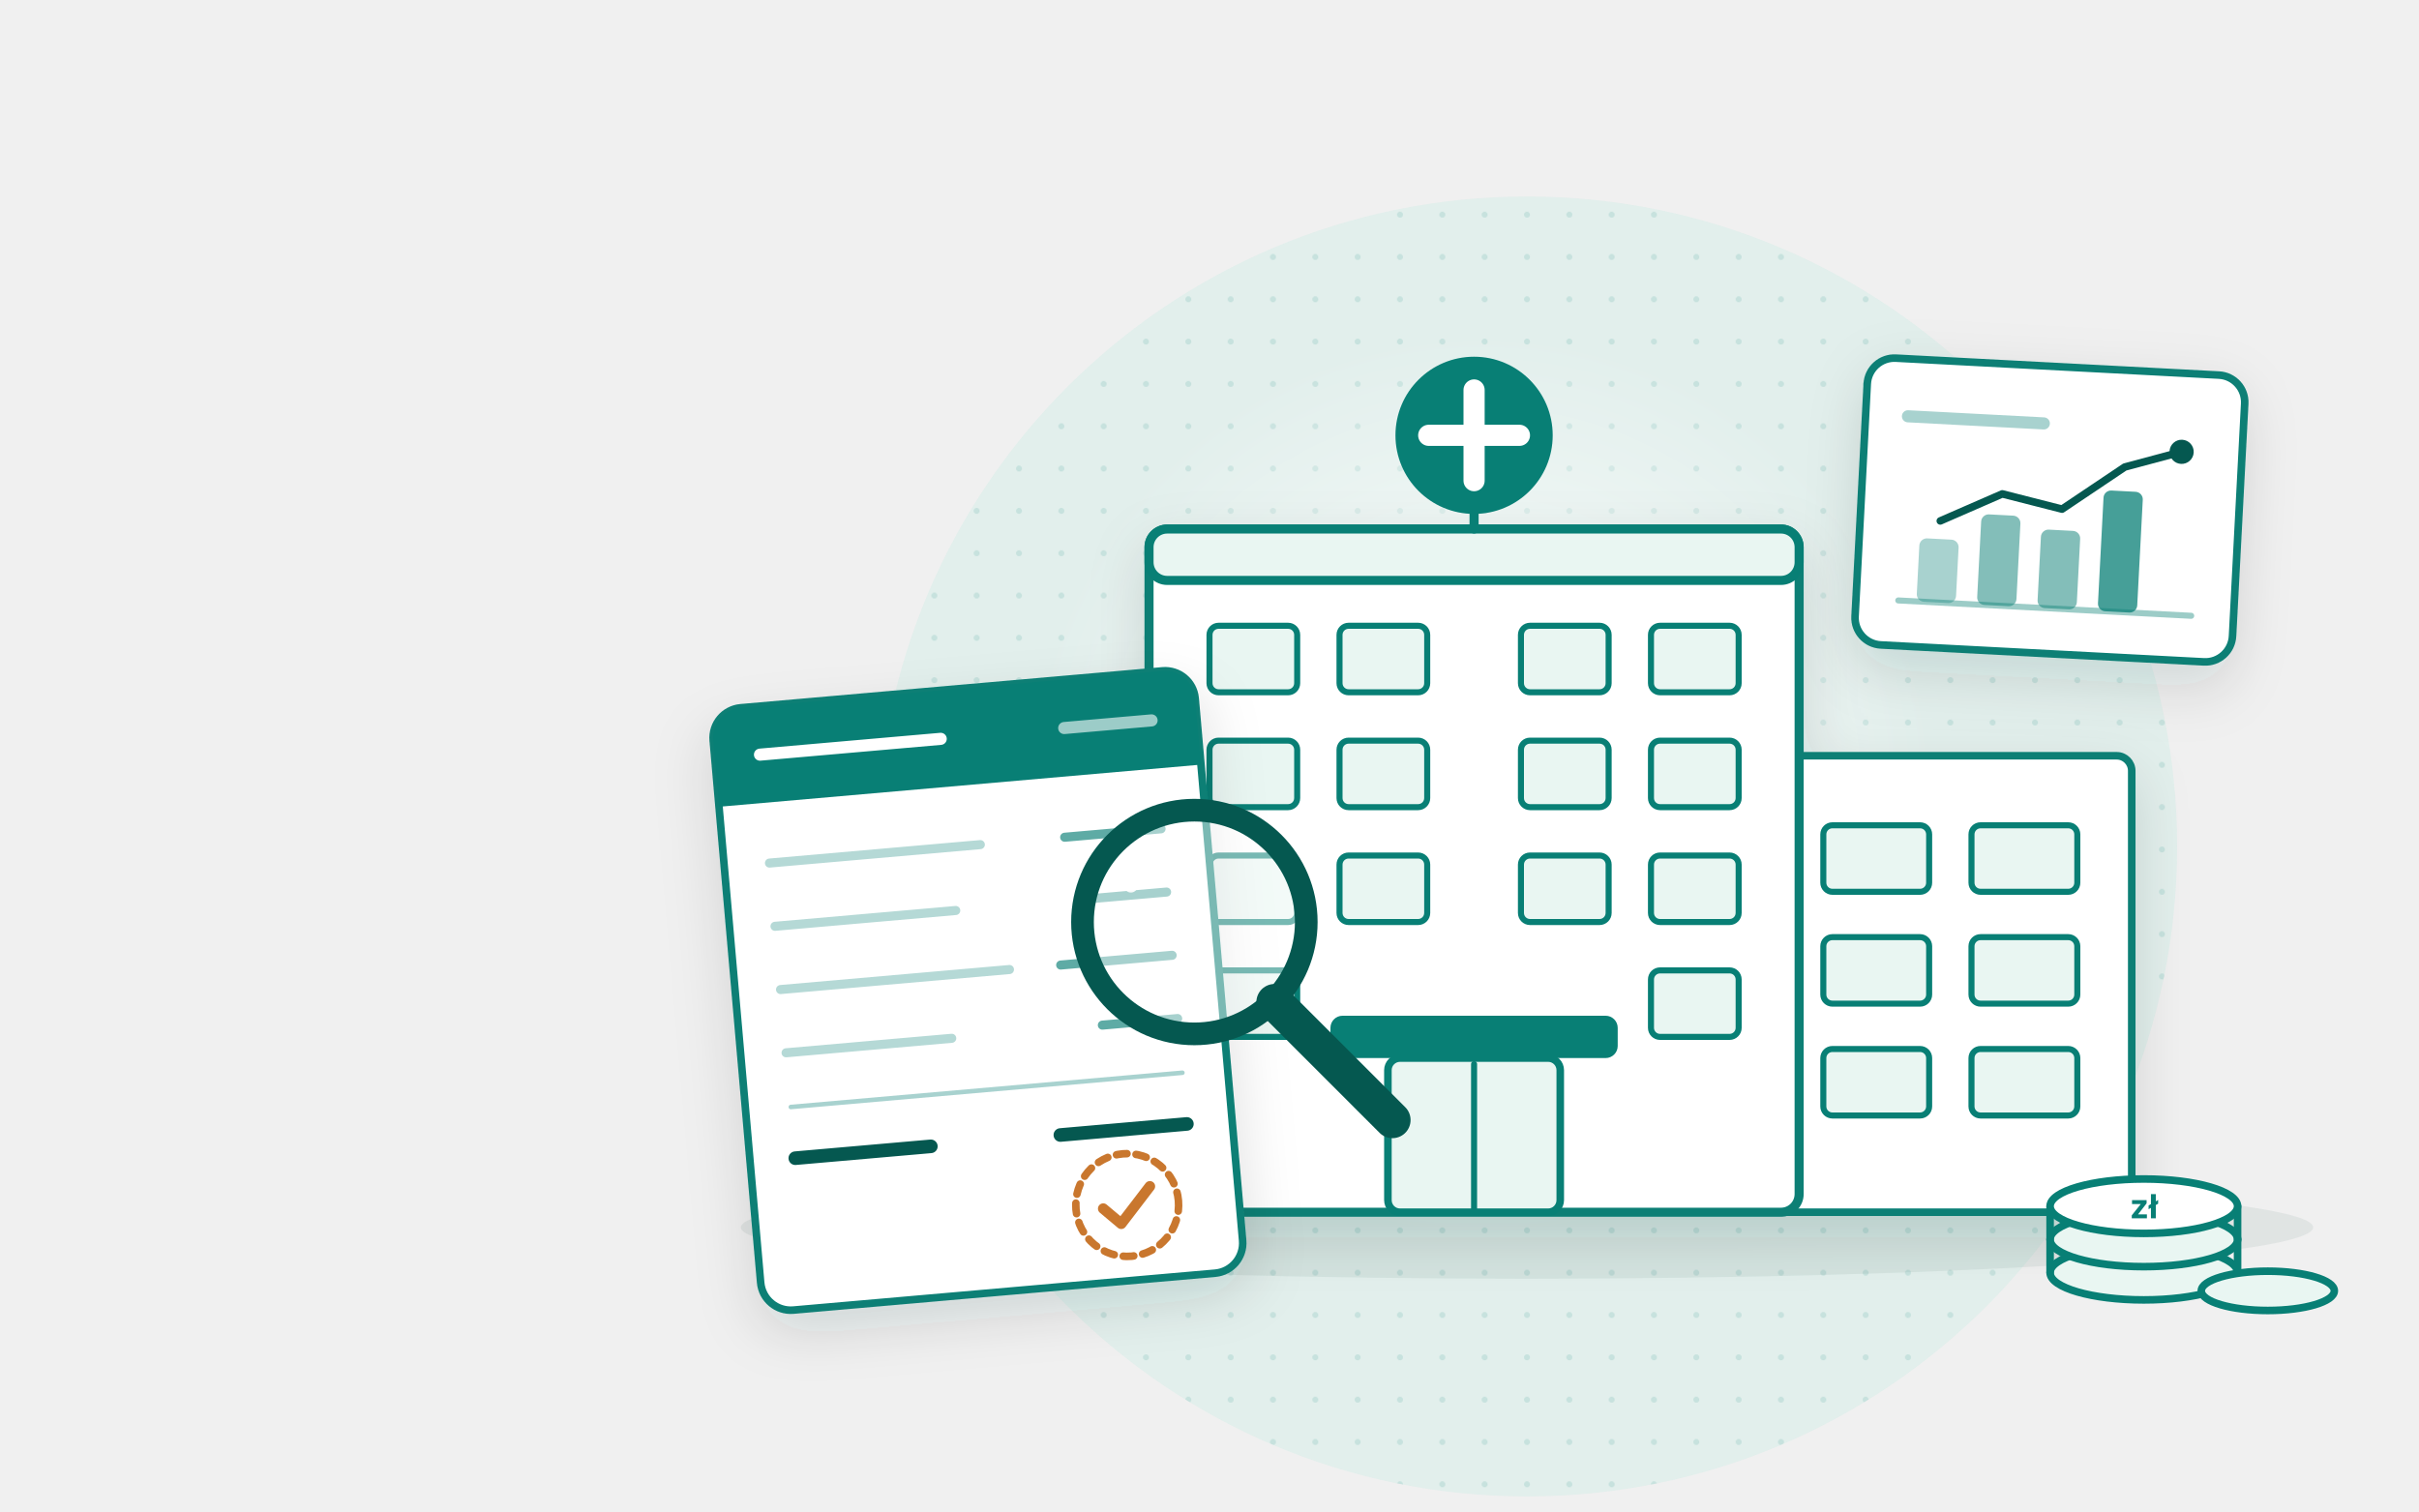
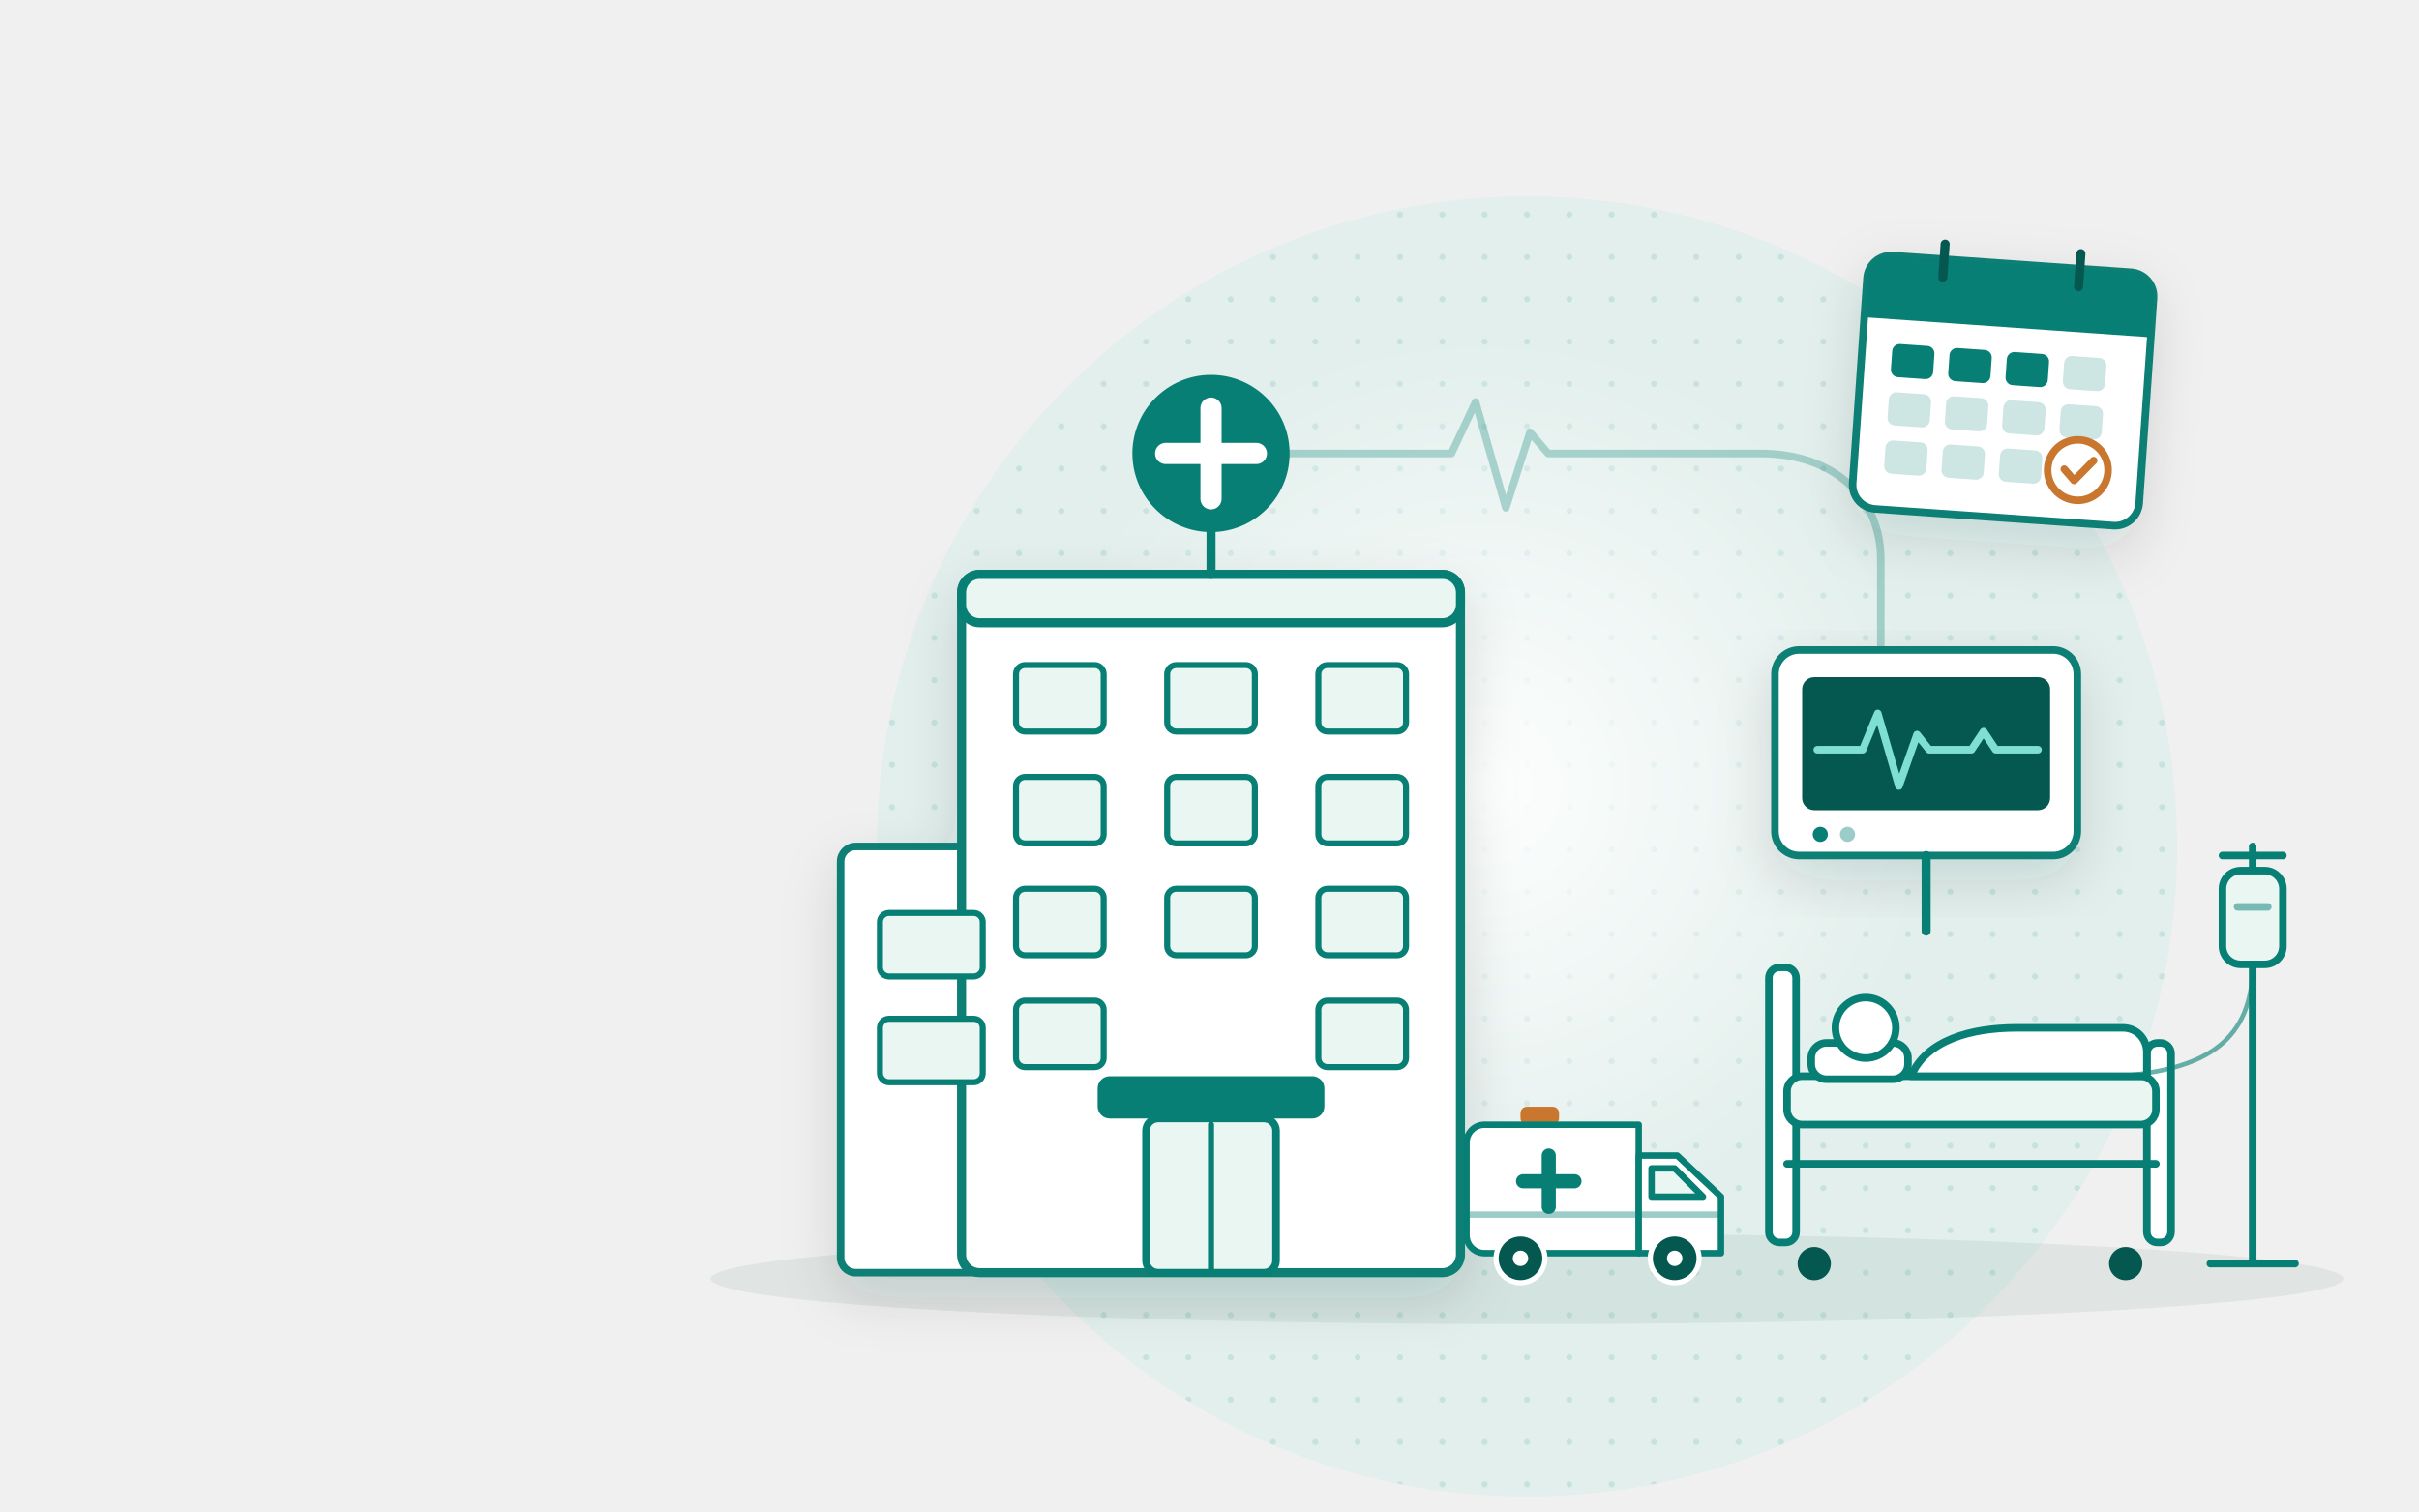
<svg xmlns="http://www.w3.org/2000/svg" viewBox="0 0 1600 1000" preserveAspectRatio="xMidYMid slice" fill="none" stroke-linecap="round" stroke-linejoin="round">
  <defs>
    <filter id="shadow" x="-20%" y="-20%" width="140%" height="150%">
      <feDropShadow dx="0" dy="14" stdDeviation="18" flood-color="#0b3a35" flood-opacity=".13" />
    </filter>
    <pattern id="dots" width="28" height="28" patternUnits="userSpaceOnUse">
      <circle cx="2" cy="2" r="2" fill="#087F75" fill-opacity=".12" />
    </pattern>
    <radialGradient id="halo" cx=".5" cy=".5" r=".5">
      <stop offset="0" stop-color="#ffffff" stop-opacity=".95" />
      <stop offset="1" stop-color="#ffffff" stop-opacity="0" />
    </radialGradient>
  </defs>
  <circle cx="1010" cy="560" r="430" fill="#DCEFEA" fill-opacity=".7" />
  <circle cx="1010" cy="560" r="430" fill="url(#dots)" />
  <circle cx="980" cy="520" r="300" fill="url(#halo)" />
-   <ellipse cx="1010" cy="812" rx="520" ry="34" fill="#0b3a35" fill-opacity=".07" />
+   <ellipse cx="1010" cy="846" rx="540" ry="30" fill="#0b3a35" fill-opacity=".07" />
+   <path d="M852 300H960l16-34 20 70 16-50 12 14H1164c50 0 80 30 80 70v60" stroke="#087F75" stroke-width="5" stroke-opacity=".3" />
  <g filter="url(#shadow)">
-     <rect x="590" y="540" width="190" height="262" rx="10" fill="#FFFFFF" stroke="#087F75" stroke-width="5" />
-     <rect x="1170" y="500" width="240" height="302" rx="10" fill="#FFFFFF" stroke="#087F75" stroke-width="5" />
-     <rect x="760" y="350" width="430" height="452" rx="12" fill="#FFFFFF" stroke="#087F75" stroke-width="6" />
+     <rect x="556" y="560" width="120" height="282" rx="10" fill="#FFFFFF" stroke="#087F75" stroke-width="5" />
+     <rect x="636" y="380" width="330" height="462" rx="12" fill="#FFFFFF" stroke="#087F75" stroke-width="6" />
  </g>
-   <rect x="760" y="350" width="430" height="34" rx="12" fill="#E9F6F2" stroke="#087F75" stroke-width="6" />
+   <rect x="636" y="380" width="330" height="32" rx="12" fill="#E9F6F2" stroke="#087F75" stroke-width="6" />
  <g fill="#E9F6F2" stroke="#087F75" stroke-width="4">
-     <rect x="800" y="414" width="58" height="44" rx="6" />
-     <rect x="886" y="414" width="58" height="44" rx="6" />
-     <rect x="1006" y="414" width="58" height="44" rx="6" />
-     <rect x="1092" y="414" width="58" height="44" rx="6" />
-     <rect x="800" y="490" width="58" height="44" rx="6" />
-     <rect x="886" y="490" width="58" height="44" rx="6" />
-     <rect x="1006" y="490" width="58" height="44" rx="6" />
-     <rect x="1092" y="490" width="58" height="44" rx="6" />
-     <rect x="800" y="566" width="58" height="44" rx="6" />
-     <rect x="886" y="566" width="58" height="44" rx="6" />
-     <rect x="1006" y="566" width="58" height="44" rx="6" />
-     <rect x="1092" y="566" width="58" height="44" rx="6" />
-     <rect x="800" y="642" width="58" height="44" rx="6" />
-     <rect x="1092" y="642" width="58" height="44" rx="6" />
-     <rect x="1206" y="546" width="70" height="44" rx="6" />
-     <rect x="1304" y="546" width="70" height="44" rx="6" />
-     <rect x="1206" y="620" width="70" height="44" rx="6" />
-     <rect x="1304" y="620" width="70" height="44" rx="6" />
-     <rect x="1206" y="694" width="70" height="44" rx="6" />
-     <rect x="1304" y="694" width="70" height="44" rx="6" />
-     <rect x="626" y="584" width="54" height="40" rx="6" />
-     <rect x="700" y="584" width="54" height="40" rx="6" />
+     <rect x="672" y="440" width="58" height="44" rx="6" />
+     <rect x="772" y="440" width="58" height="44" rx="6" />
+     <rect x="872" y="440" width="58" height="44" rx="6" />
+     <rect x="672" y="514" width="58" height="44" rx="6" />
+     <rect x="772" y="514" width="58" height="44" rx="6" />
+     <rect x="872" y="514" width="58" height="44" rx="6" />
+     <rect x="672" y="588" width="58" height="44" rx="6" />
+     <rect x="772" y="588" width="58" height="44" rx="6" />
+     <rect x="872" y="588" width="58" height="44" rx="6" />
+     <rect x="672" y="662" width="58" height="44" rx="6" />
+     <rect x="872" y="662" width="58" height="44" rx="6" />
+     <rect x="582" y="604" width="68" height="42" rx="6" />
+     <rect x="582" y="674" width="68" height="42" rx="6" />
  </g>
-   <rect x="918" y="700" width="114" height="102" rx="8" fill="#E9F6F2" stroke="#087F75" stroke-width="5" />
-   <line x1="975" y1="704" x2="975" y2="800" stroke="#087F75" stroke-width="4" />
-   <rect x="880" y="672" width="190" height="28" rx="8" fill="#087F75" />
-   <circle cx="975" cy="288" r="52" fill="#087F75" />
-   <path d="M975 258v60M945 288h60" stroke="#FFFFFF" stroke-width="14" />
-   <line x1="975" y1="340" x2="975" y2="350" stroke="#087F75" stroke-width="6" />
-   <g transform="translate(1236 236) rotate(3)">
-     <rect width="250" height="190" rx="18" fill="#FFFFFF" stroke="#087F75" stroke-width="5" filter="url(#shadow)" />
-     <line x1="28" y1="38" x2="118" y2="38" stroke="#087F75" stroke-width="8" stroke-opacity=".35" />
-     <line x1="28" y1="160" x2="222" y2="160" stroke="#087F75" stroke-width="4" stroke-opacity=".4" />
+   <rect x="758" y="740" width="86" height="102" rx="8" fill="#E9F6F2" stroke="#087F75" stroke-width="5" />
+   <line x1="801" y1="744" x2="801" y2="840" stroke="#087F75" stroke-width="4" />
+   <rect x="726" y="712" width="150" height="28" rx="8" fill="#087F75" />
+   <circle cx="801" cy="300" r="52" fill="#087F75" />
+   <path d="M801 270v60M771 300h60" stroke="#FFFFFF" stroke-width="14" />
+   <line x1="801" y1="352" x2="801" y2="380" stroke="#087F75" stroke-width="6" />
+   <g transform="matrix(.85 0 0 .85 145.5 127)">
+     <rect x="1012" y="712" width="30" height="14" rx="5" fill="#C9772E" />
+     <g stroke="#087F75" stroke-width="5">
+       <path d="M970 740a14 14 0 0 1 14-14h120v100h-120a14 14 0 0 1-14-14z" fill="#FFFFFF" />
+       <path d="M1104 750h30l34 32v44h-64z" fill="#FFFFFF" />
+       <path d="M1114 760h18l22 22h-40z" fill="#E9F6F2" />
+       <path d="M970 796h198" stroke-opacity=".4" />
+     </g>
+     <path d="M1034 750v40M1014 770h40" stroke="#087F75" stroke-width="11" />
+     <g fill="#055850" stroke="#FFFFFF" stroke-width="4">
+       <circle cx="1012" cy="830" r="19" />
+       <circle cx="1132" cy="830" r="19" />
+     </g>
+     <g fill="#FFFFFF">
+       <circle cx="1012" cy="830" r="6" />
+       <circle cx="1132" cy="830" r="6" />
+     </g>
+   </g>
+   <g transform="translate(-6 0)">
+     <g filter="url(#shadow)">
+       <rect x="1180" y="430" width="200" height="136" rx="16" fill="#FFFFFF" stroke="#087F75" stroke-width="5" />
+     </g>
+     <rect x="1198" y="448" width="164" height="88" rx="8" fill="#055850" />
+     <path d="M1208 496h30l10-24 14 48 12-34 8 10h28l8-12 8 12h28" stroke="#7FE0D2" stroke-width="5" />
    <g fill="#087F75">
-       <rect x="40" y="118" width="26" height="42" rx="5" fill-opacity=".35" />
-       <rect x="80" y="100" width="26" height="60" rx="5" fill-opacity=".5" />
-       <rect x="120" y="108" width="26" height="52" rx="5" fill-opacity=".5" />
-       <rect x="160" y="80" width="26" height="80" rx="5" fill-opacity=".75" />
+       <circle cx="1210" cy="552" r="5" />
+       <circle cx="1228" cy="552" r="5" fill-opacity=".4" />
    </g>
-     <path d="M53 106 L93 86 L133 94 L173 64 L210 52" stroke="#055850" stroke-width="5" />
-     <circle cx="210" cy="52" r="8" fill="#055850" />
+     <line x1="1280" y1="566" x2="1280" y2="616" stroke="#087F75" stroke-width="6" />
+     <g stroke="#087F75" stroke-width="5">
+       <rect x="1176" y="640" width="18" height="182" rx="7" fill="#FFFFFF" />
+       <rect x="1426" y="690" width="16" height="132" rx="7" fill="#FFFFFF" />
+       <rect x="1188" y="712" width="244" height="32" rx="10" fill="#E9F6F2" />
+       <rect x="1204" y="690" width="64" height="24" rx="10" fill="#FFFFFF" />
+       <circle cx="1240" cy="680" r="20" fill="#FFFFFF" />
+       <path d="M1270 712c10-24 40-32 70-32h70c10 0 16 8 16 16v16z" fill="#FFFFFF" />
+       <path d="M1188 770h244" />
+     </g>
+     <g fill="#055850">
+       <circle cx="1206" cy="836" r="11" />
+       <circle cx="1412" cy="836" r="11" />
+     </g>
+     <g stroke="#087F75" stroke-width="5">
+       <path d="M1496 560v276M1468 836h56M1476 566h40" />
+       <rect x="1476" y="576" width="40" height="62" rx="12" fill="#E9F6F2" />
+       <path d="M1486 600h20" stroke-opacity=".5" />
+     </g>
+     <path d="M1496 638c0 50-30 70-90 74" stroke="#087F75" stroke-width="3" stroke-opacity=".6" />
  </g>
-   <g transform="translate(470 470) rotate(-5)">
-     <rect width="320" height="400" rx="20" fill="#FFFFFF" stroke="#087F75" stroke-width="5" filter="url(#shadow)" />
-     <path d="M0 20a20 20 0 0 1 20-20h280a20 20 0 0 1 20 20v44H0z" fill="#087F75" />
-     <line x1="30" y1="32" x2="150" y2="32" stroke="#FFFFFF" stroke-width="8" />
-     <line x1="232" y1="32" x2="290" y2="32" stroke="#FFFFFF" stroke-width="8" stroke-opacity=".6" />
-     <g stroke="#087F75" stroke-width="6">
-       <line x1="30" y1="104" x2="170" y2="104" stroke-opacity=".3" />
-       <line x1="226" y1="104" x2="290" y2="104" stroke-opacity=".65" />
-       <line x1="30" y1="146" x2="150" y2="146" stroke-opacity=".3" />
-       <line x1="236" y1="146" x2="290" y2="146" stroke-opacity=".65" />
-       <line x1="30" y1="188" x2="182" y2="188" stroke-opacity=".3" />
-       <line x1="216" y1="188" x2="290" y2="188" stroke-opacity=".65" />
-       <line x1="30" y1="230" x2="140" y2="230" stroke-opacity=".3" />
-       <line x1="240" y1="230" x2="290" y2="230" stroke-opacity=".65" />
+   <g transform="translate(1236 168) rotate(4)">
+     <rect width="190" height="168" rx="16" fill="#FFFFFF" stroke="#087F75" stroke-width="5" filter="url(#shadow)" />
+     <path d="M0 16a16 16 0 0 1 16-16h158a16 16 0 0 1 16 16v26H0z" fill="#087F75" />
+     <g stroke="#055850" stroke-width="6">
+       <path d="M50-10v22M140-10v22" />
    </g>
-     <line x1="30" y1="266" x2="290" y2="266" stroke="#087F75" stroke-width="3" stroke-opacity=".35" />
-     <line x1="30" y1="300" x2="120" y2="300" stroke="#055850" stroke-width="9" />
-     <line x1="206" y1="300" x2="290" y2="300" stroke="#055850" stroke-width="9" />
-     <circle cx="246" cy="350" r="34" fill="#FFFFFF" stroke="#C9772E" stroke-width="5" stroke-dasharray="7 6" />
-     <path d="M230 351l11 11 21-23" stroke="#C9772E" stroke-width="7" />
+     <g fill="#087F75">
+       <rect x="20" y="58" width="28" height="22" rx="5" />
+       <rect x="58" y="58" width="28" height="22" rx="5" />
+       <rect x="96" y="58" width="28" height="22" rx="5" />
+       <rect x="134" y="58" width="28" height="22" rx="5" fill-opacity=".2" />
+       <rect x="20" y="90" width="28" height="22" rx="5" fill-opacity=".2" />
+       <rect x="58" y="90" width="28" height="22" rx="5" fill-opacity=".2" />
+       <rect x="96" y="90" width="28" height="22" rx="5" fill-opacity=".2" />
+       <rect x="134" y="90" width="28" height="22" rx="5" fill-opacity=".2" />
+       <rect x="20" y="122" width="28" height="22" rx="5" fill-opacity=".2" />
+       <rect x="58" y="122" width="28" height="22" rx="5" fill-opacity=".2" />
+       <rect x="96" y="122" width="28" height="22" rx="5" fill-opacity=".2" />
+     </g>
+     <circle cx="148" cy="133" r="20" fill="#FFFFFF" stroke="#C9772E" stroke-width="5" />
+     <path d="M139 133l7 7 12-14" stroke="#C9772E" stroke-width="5" />
  </g>
-   <g>
-     <circle cx="790" cy="610" r="74" fill="#FFFFFF" fill-opacity=".45" stroke="#055850" stroke-width="15" />
-     <path d="M843 663l78 78" stroke="#055850" stroke-width="24" />
-     <path d="M748 586a48 48 0 0 1 34-26" stroke="#FFFFFF" stroke-width="9" stroke-opacity=".9" />
-   </g>
-   <g stroke="#087F75" stroke-width="5">
-     <ellipse cx="1418" cy="842" rx="62" ry="18" fill="#E9F6F2" />
-     <path d="M1356 842v-22M1480 842v-22" />
-     <ellipse cx="1418" cy="820" rx="62" ry="18" fill="#E9F6F2" />
-     <path d="M1356 820v-22M1480 820v-22" />
-     <ellipse cx="1418" cy="798" rx="62" ry="18" fill="#FFFFFF" />
-     <ellipse cx="1500" cy="854" rx="44" ry="13" fill="#E9F6F2" />
-   </g>
-   <text x="1418" y="806" text-anchor="middle" font-family="Inter, Arial, sans-serif" font-size="22" font-weight="700" fill="#087F75">zł</text>
</svg>
